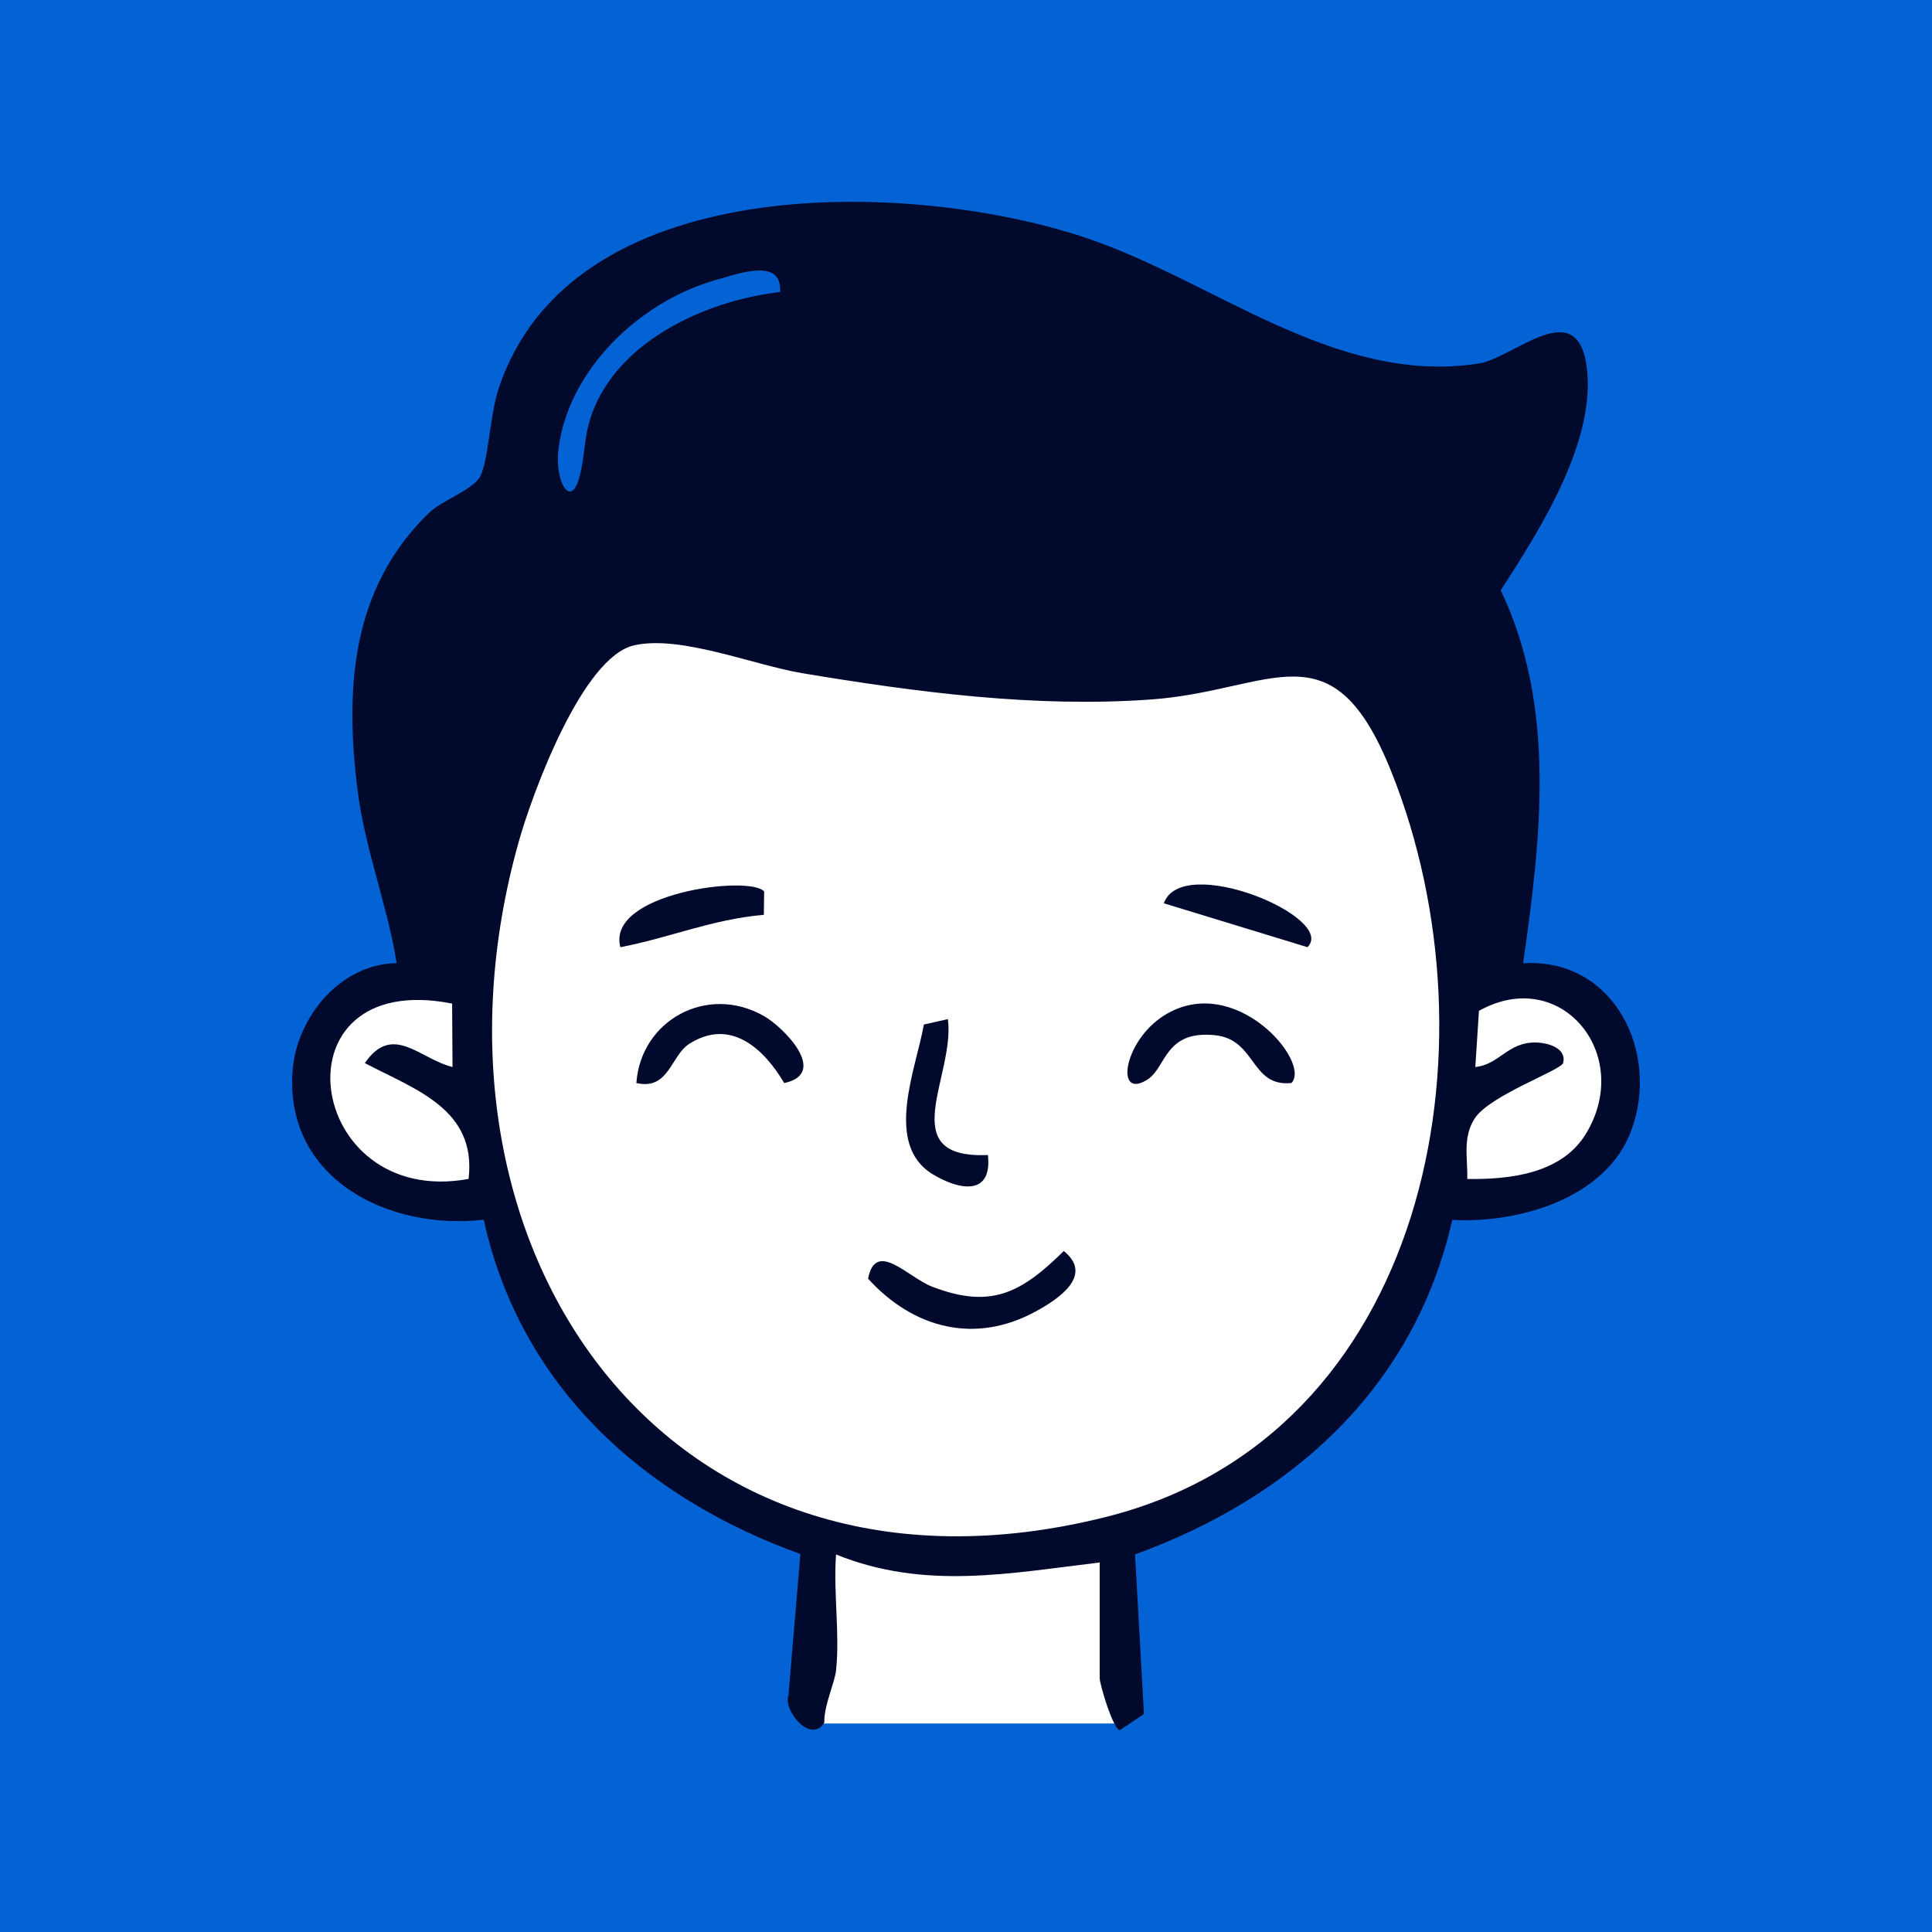
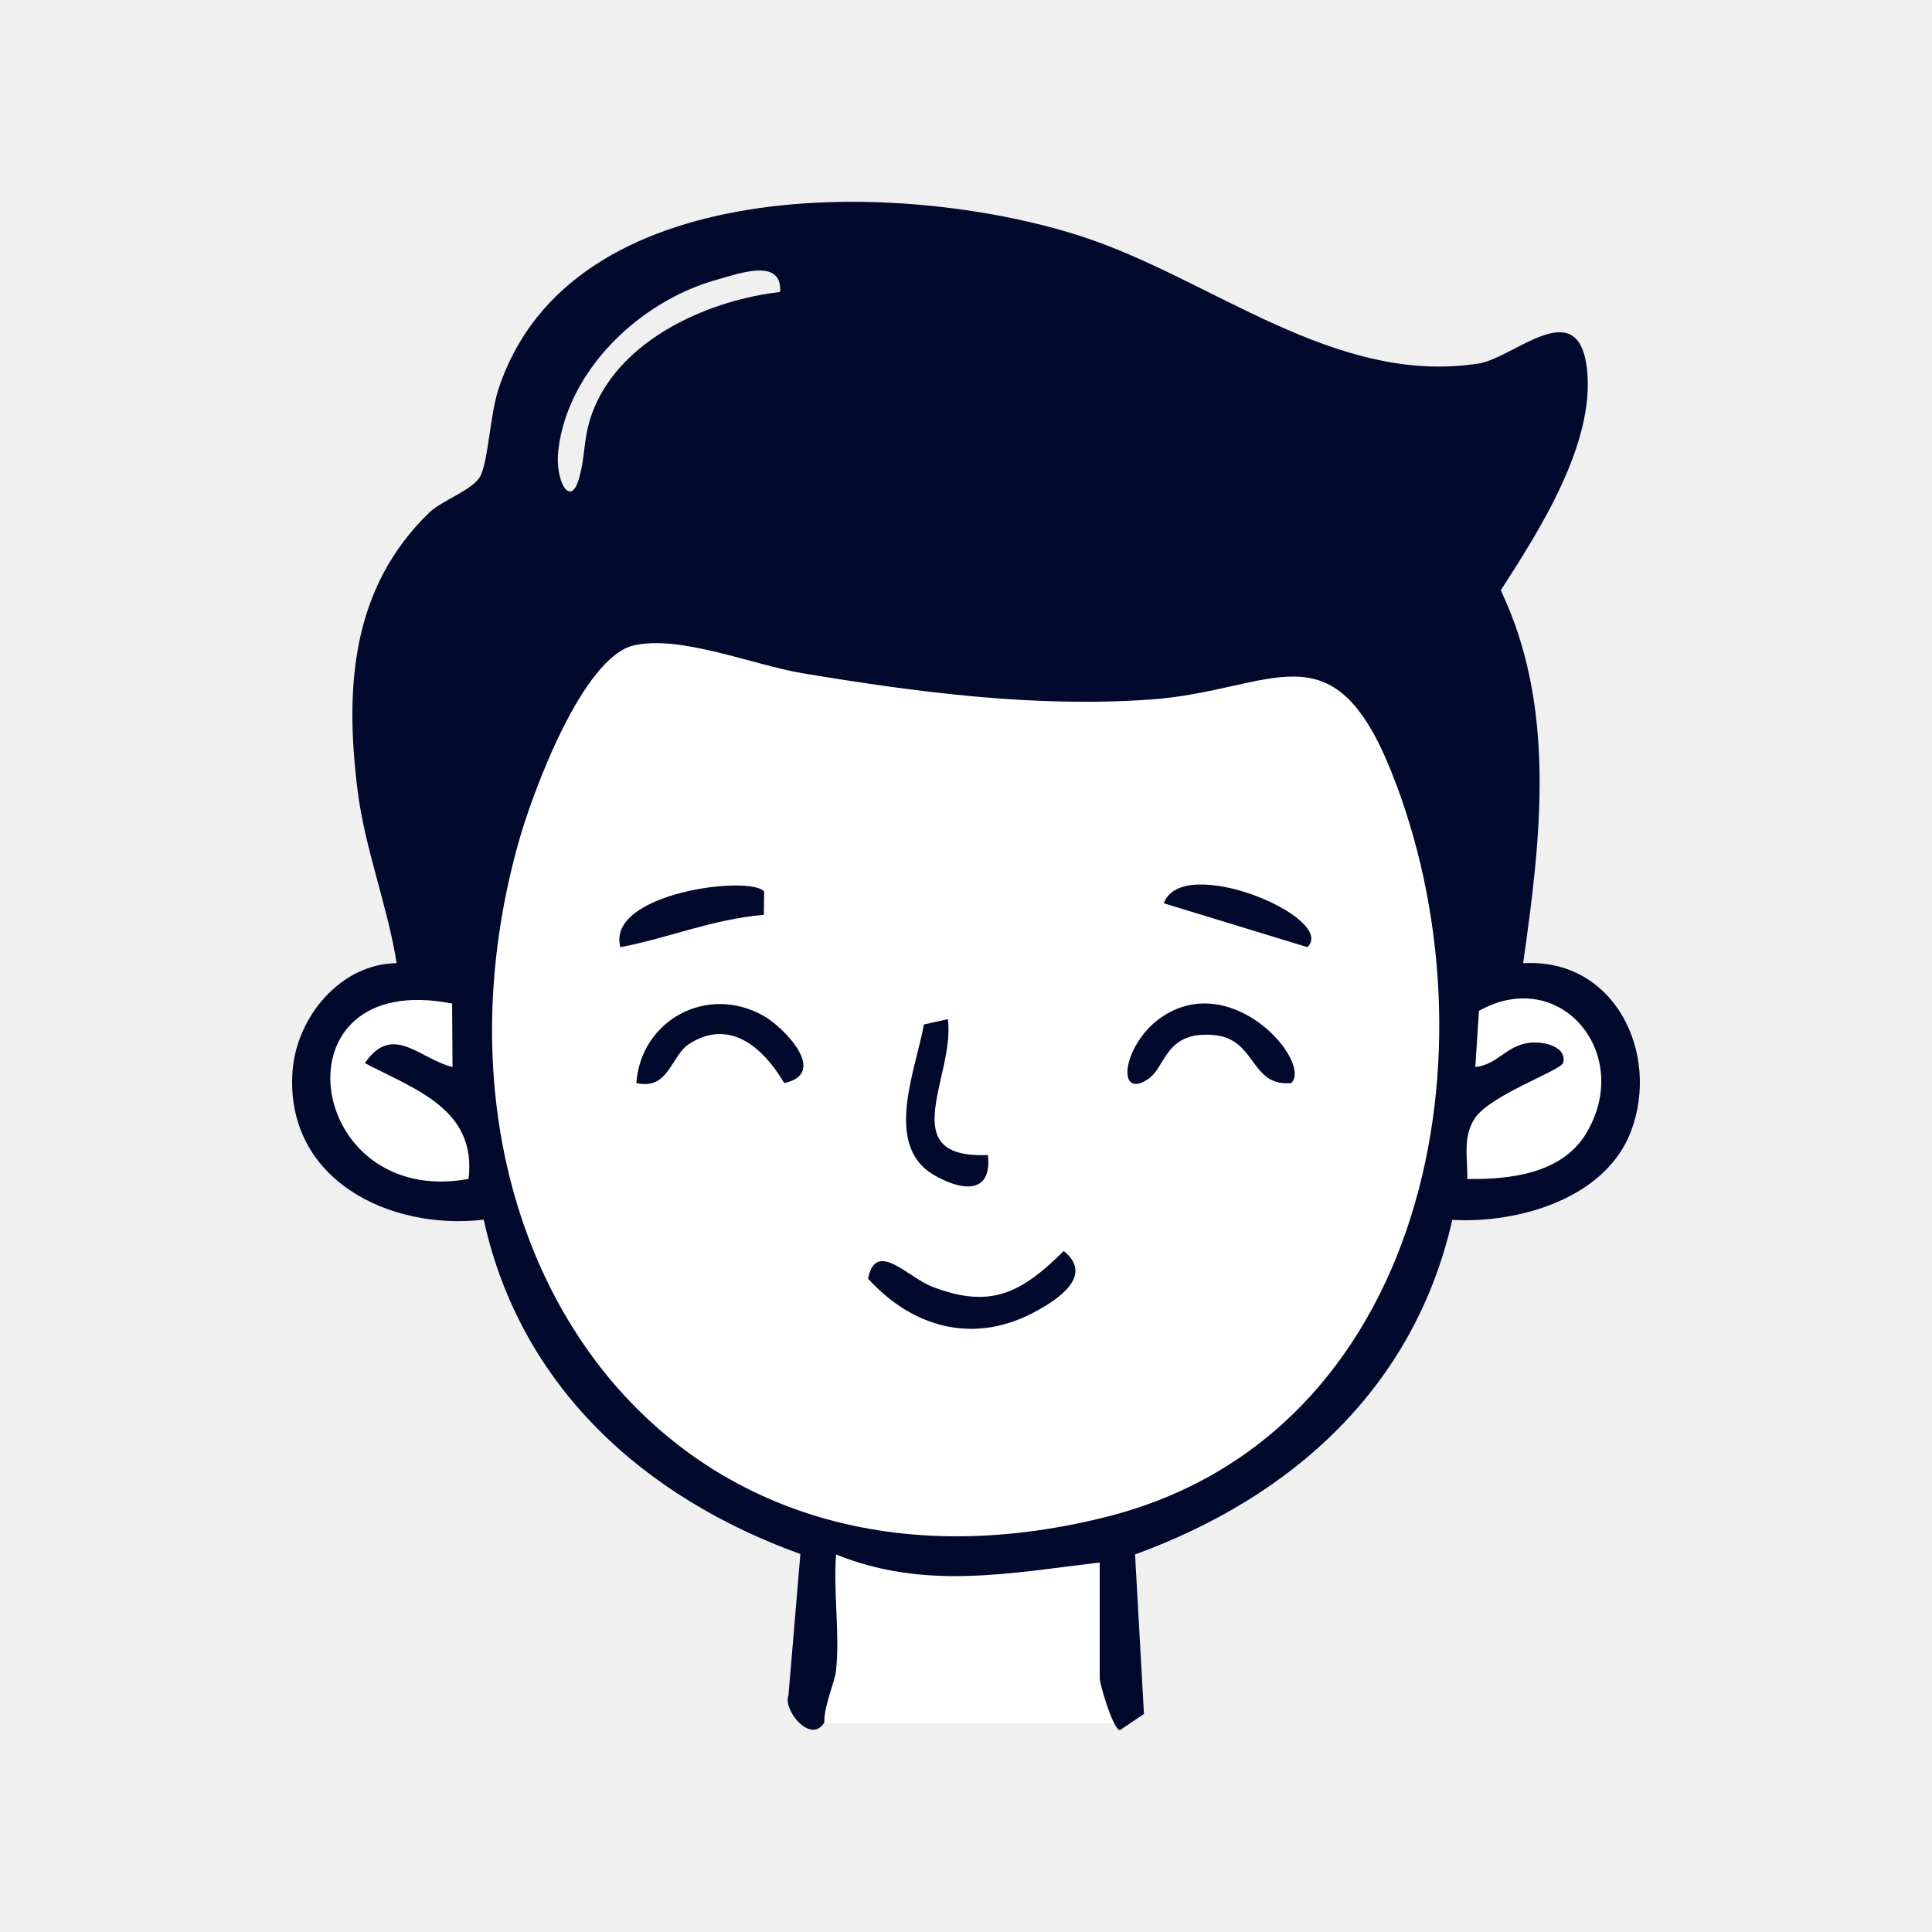
<svg xmlns="http://www.w3.org/2000/svg" id="Layer_1" data-name="Layer 1" viewBox="0 0 1080 1080">
  <defs>
    <style>
      .cls-1 {
-         fill: #0463d4;
+         fill: #fff;
      }

      .cls-2 {
-         fill: #fff;
-       }
- 
-       .cls-3 {
        fill: #01092d;
      }
    </style>
  </defs>
-   <rect class="cls-1" x="-19.64" y="-29.71" width="1114.56" height="1139.67" />
-   <g>
-     <polygon class="cls-2" points="262.36 547.28 223.51 547.28 194.12 556.91 176.84 588.04 184.65 634.21 223.51 669.44 275.06 670.28 311.82 759.07 386.69 825.31 460.52 858.81 449.14 963.44 626 963.44 626 858.81 712.52 817.64 761.48 759.07 793.16 697.17 804.55 667.8 842.12 667.8 879.56 657.61 905.48 621.99 905.48 583.64 876.68 551.99 850.76 546.81 811.88 558.98 804.55 499.6 788.84 439.53 765.8 385.74 733.02 362.36 682.28 373.38 616.04 377.73 537.64 377.73 449.14 359.52 365.48 345.06 339.56 351.08 311.82 379.79 275.06 469.16 262.36 547.28" />
-     <path class="cls-3" d="M467.37,933.72c-.76,7.09-6.88,19.84-6.56,29.17-7.58,12.41-23.29-7.07-20.06-15.11l6.67-79.08c-87.43-31.5-156.53-93.52-177.01-186.89-53.31,6.2-111.19-22.87-106.88-82.98,2.16-30.11,26.74-60.08,58.2-60.41-5.17-32.46-17.73-63.78-21.83-96.52-7.16-57.08-3.69-113.13,40.1-155.39,7.08-6.83,24.85-12.83,28.61-20.52,4.38-8.96,5.36-34.03,9.93-48.13,39.56-121.91,225.83-117.9,325.2-86,73.17,23.49,141.98,83.95,222.9,71.34,19.64-3.06,55.6-39.52,60.47,2.96,4.76,41.55-26.79,90.69-48.18,123.82,31.27,65.52,22.41,139.06,12.51,208.48,50.88-3.11,76.78,49.98,60.34,93.83-14.15,37.74-63.01,51.7-99.95,49.64-21.22,93.65-89.41,155.03-177.33,187l4.98,89.2-13.5,9.08c-3.91-.83-11.23-25.78-11.23-29.01v-64.76c-50.59,6-97.86,15.55-147.39-4.47-1.59,20.85,2.19,44.29,0,64.76ZM436.09,163.23c1.28-19.47-23.32-10.24-35.81-6.74-42.32,11.88-82.8,49.96-88.16,95.03-2.04,17.13,6.72,32.89,11.56,15.94,4.26-14.9,1.71-25.69,10.25-43.34,17.67-36.5,63.76-56.53,102.15-60.89ZM354.43,360.75c-28.92,6.56-56.81,82.63-64.44,109.73-63.68,226.07,82.11,439.37,328.35,377.48,180.04-45.25,220.98-262.94,159.39-416.65-33.22-82.91-66.21-45.25-133.99-40.32-65.01,4.73-131.28-4.02-195.15-14.65-27.3-4.54-68.16-21.49-94.15-15.59ZM252.74,561.01c-101.12-20.02-82.52,114.86,9.19,98.02,4.67-39.08-29.99-50.01-57.99-64.76,15.56-22.57,30.42-2.46,49.02,2.21l-.22-35.47ZM820.2,659.05c23.82.36,52.73-2.9,66.34-25.26,26.91-44.21-13.98-94.33-59.8-68.72l-2.03,31.4c13.36-1.31,18.02-13.83,33.56-13.71,6.92.06,17.65,3.07,15.53,11.43-1.04,4.1-40.99,18.03-49.42,31.01-6.91,10.64-3.85,22.35-4.17,33.84Z" />
-     <path class="cls-3" d="M594.66,699.32c17.14,13.85-3.62,27.16-15.41,33.64-33.96,18.66-68.48,9.86-93.99-18.17,4.27-22.01,22.22-.78,35.77,4.45,32.75,12.63,49.76,3.67,73.63-19.92Z" />
-     <path class="cls-3" d="M721.93,605.41c-23.03,2.35-19.49-24.4-42.84-26.74-28-2.8-27.07,17.85-37.42,24.64-18.52,12.15-13.87-21.2,9.03-35.63,39.36-24.79,82.53,25.98,71.23,37.72Z" />
-     <path class="cls-3" d="M355.73,605.41c2.49-35.08,39.48-55.39,71.08-37.57,11.5,6.49,36.67,32.29,11.57,37.59-11.47-19.47-30.26-36.57-53.19-21.84-10.19,6.55-11.34,26.06-29.47,21.82Z" />
-     <path class="cls-3" d="M529.88,569.69c4.18,31.71-30.76,78.29,22.38,75.97,2.53,23.29-16.33,19.59-30.9,10.73-27.55-16.77-9.16-59.15-4.92-83.68l13.44-3.02Z" />
-     <path class="cls-3" d="M427.16,498.35l-.16,13.03c-29.13,2.55-52.99,12.92-80.2,18.11-8.18-30.39,72.59-40.47,80.36-31.14Z" />
-     <path class="cls-3" d="M730.87,529.48l-80.28-24.54c10.13-28.43,97.12,8.04,80.28,24.54Z" />
-   </g>
+   <polygon class="cls-1" points="262.36 547.28 223.51 547.28 194.12 556.91 176.84 588.04 184.65 634.21 223.51 669.44 275.06 670.28 311.82 759.07 386.69 825.31 460.52 858.81 449.14 963.44 626 963.44 626 858.81 712.52 817.64 761.48 759.07 793.16 697.17 804.55 667.8 842.12 667.8 879.56 657.61 905.48 621.99 905.48 583.64 876.68 551.99 850.76 546.81 811.88 558.98 804.55 499.6 788.84 439.53 765.8 385.74 733.02 362.36 682.28 373.38 616.04 377.73 537.64 377.73 449.14 359.52 365.48 345.06 339.56 351.08 311.82 379.79 275.06 469.16 262.36 547.28" />
+   <path class="cls-2" d="M467.37,933.72c-.76,7.09-6.88,19.84-6.56,29.17-7.58,12.41-23.29-7.07-20.06-15.11l6.67-79.08c-87.43-31.5-156.53-93.52-177.01-186.89-53.31,6.2-111.19-22.87-106.88-82.98,2.16-30.11,26.74-60.08,58.2-60.41-5.17-32.46-17.73-63.78-21.83-96.52-7.16-57.08-3.69-113.13,40.1-155.39,7.08-6.83,24.85-12.83,28.61-20.52,4.38-8.96,5.36-34.03,9.93-48.13,39.56-121.91,225.83-117.9,325.2-86,73.17,23.49,141.98,83.95,222.9,71.34,19.64-3.06,55.6-39.52,60.47,2.96,4.76,41.55-26.79,90.69-48.18,123.82,31.27,65.52,22.41,139.06,12.51,208.48,50.88-3.11,76.78,49.98,60.34,93.83-14.15,37.74-63.01,51.7-99.95,49.64-21.22,93.65-89.41,155.03-177.33,187l4.98,89.2-13.5,9.08c-3.91-.83-11.23-25.78-11.23-29.01v-64.76c-50.59,6-97.86,15.55-147.39-4.47-1.59,20.85,2.19,44.29,0,64.76ZM436.09,163.23c1.28-19.47-23.32-10.24-35.81-6.74-42.32,11.88-82.8,49.96-88.16,95.03-2.04,17.13,6.72,32.89,11.56,15.94,4.26-14.9,1.71-25.69,10.25-43.34,17.67-36.5,63.76-56.53,102.15-60.89ZM354.43,360.75c-28.92,6.56-56.81,82.63-64.44,109.73-63.68,226.07,82.11,439.37,328.35,377.48,180.04-45.25,220.98-262.94,159.39-416.65-33.22-82.91-66.21-45.25-133.99-40.32-65.01,4.73-131.28-4.02-195.15-14.65-27.3-4.54-68.16-21.49-94.15-15.59ZM252.74,561.01c-101.12-20.02-82.52,114.86,9.19,98.02,4.67-39.08-29.99-50.01-57.99-64.76,15.56-22.57,30.42-2.46,49.02,2.21l-.22-35.47ZM820.2,659.05c23.82.36,52.73-2.9,66.34-25.26,26.91-44.21-13.98-94.33-59.8-68.72l-2.03,31.4c13.36-1.31,18.02-13.83,33.56-13.71,6.92.06,17.65,3.07,15.53,11.43-1.04,4.1-40.99,18.03-49.42,31.01-6.91,10.64-3.85,22.35-4.17,33.84Z" />
+   <path class="cls-2" d="M594.66,699.32c17.14,13.85-3.62,27.16-15.41,33.64-33.96,18.66-68.48,9.86-93.99-18.17,4.27-22.01,22.22-.78,35.77,4.45,32.75,12.63,49.76,3.67,73.63-19.92Z" />
+   <path class="cls-2" d="M721.93,605.41c-23.03,2.35-19.49-24.4-42.84-26.74-28-2.8-27.07,17.85-37.42,24.64-18.52,12.15-13.87-21.2,9.03-35.63,39.36-24.79,82.53,25.98,71.23,37.72Z" />
+   <path class="cls-2" d="M355.73,605.41c2.49-35.08,39.48-55.39,71.08-37.57,11.5,6.49,36.67,32.29,11.57,37.59-11.47-19.47-30.26-36.57-53.19-21.84-10.19,6.55-11.34,26.06-29.47,21.82Z" />
+   <path class="cls-2" d="M529.88,569.69c4.18,31.71-30.76,78.29,22.38,75.97,2.53,23.29-16.33,19.59-30.9,10.73-27.55-16.77-9.16-59.15-4.92-83.68l13.44-3.02Z" />
+   <path class="cls-2" d="M427.16,498.35l-.16,13.03c-29.13,2.55-52.99,12.92-80.2,18.11-8.18-30.39,72.59-40.47,80.36-31.14Z" />
+   <path class="cls-2" d="M730.87,529.48l-80.28-24.54c10.13-28.43,97.12,8.04,80.28,24.54Z" />
</svg>
